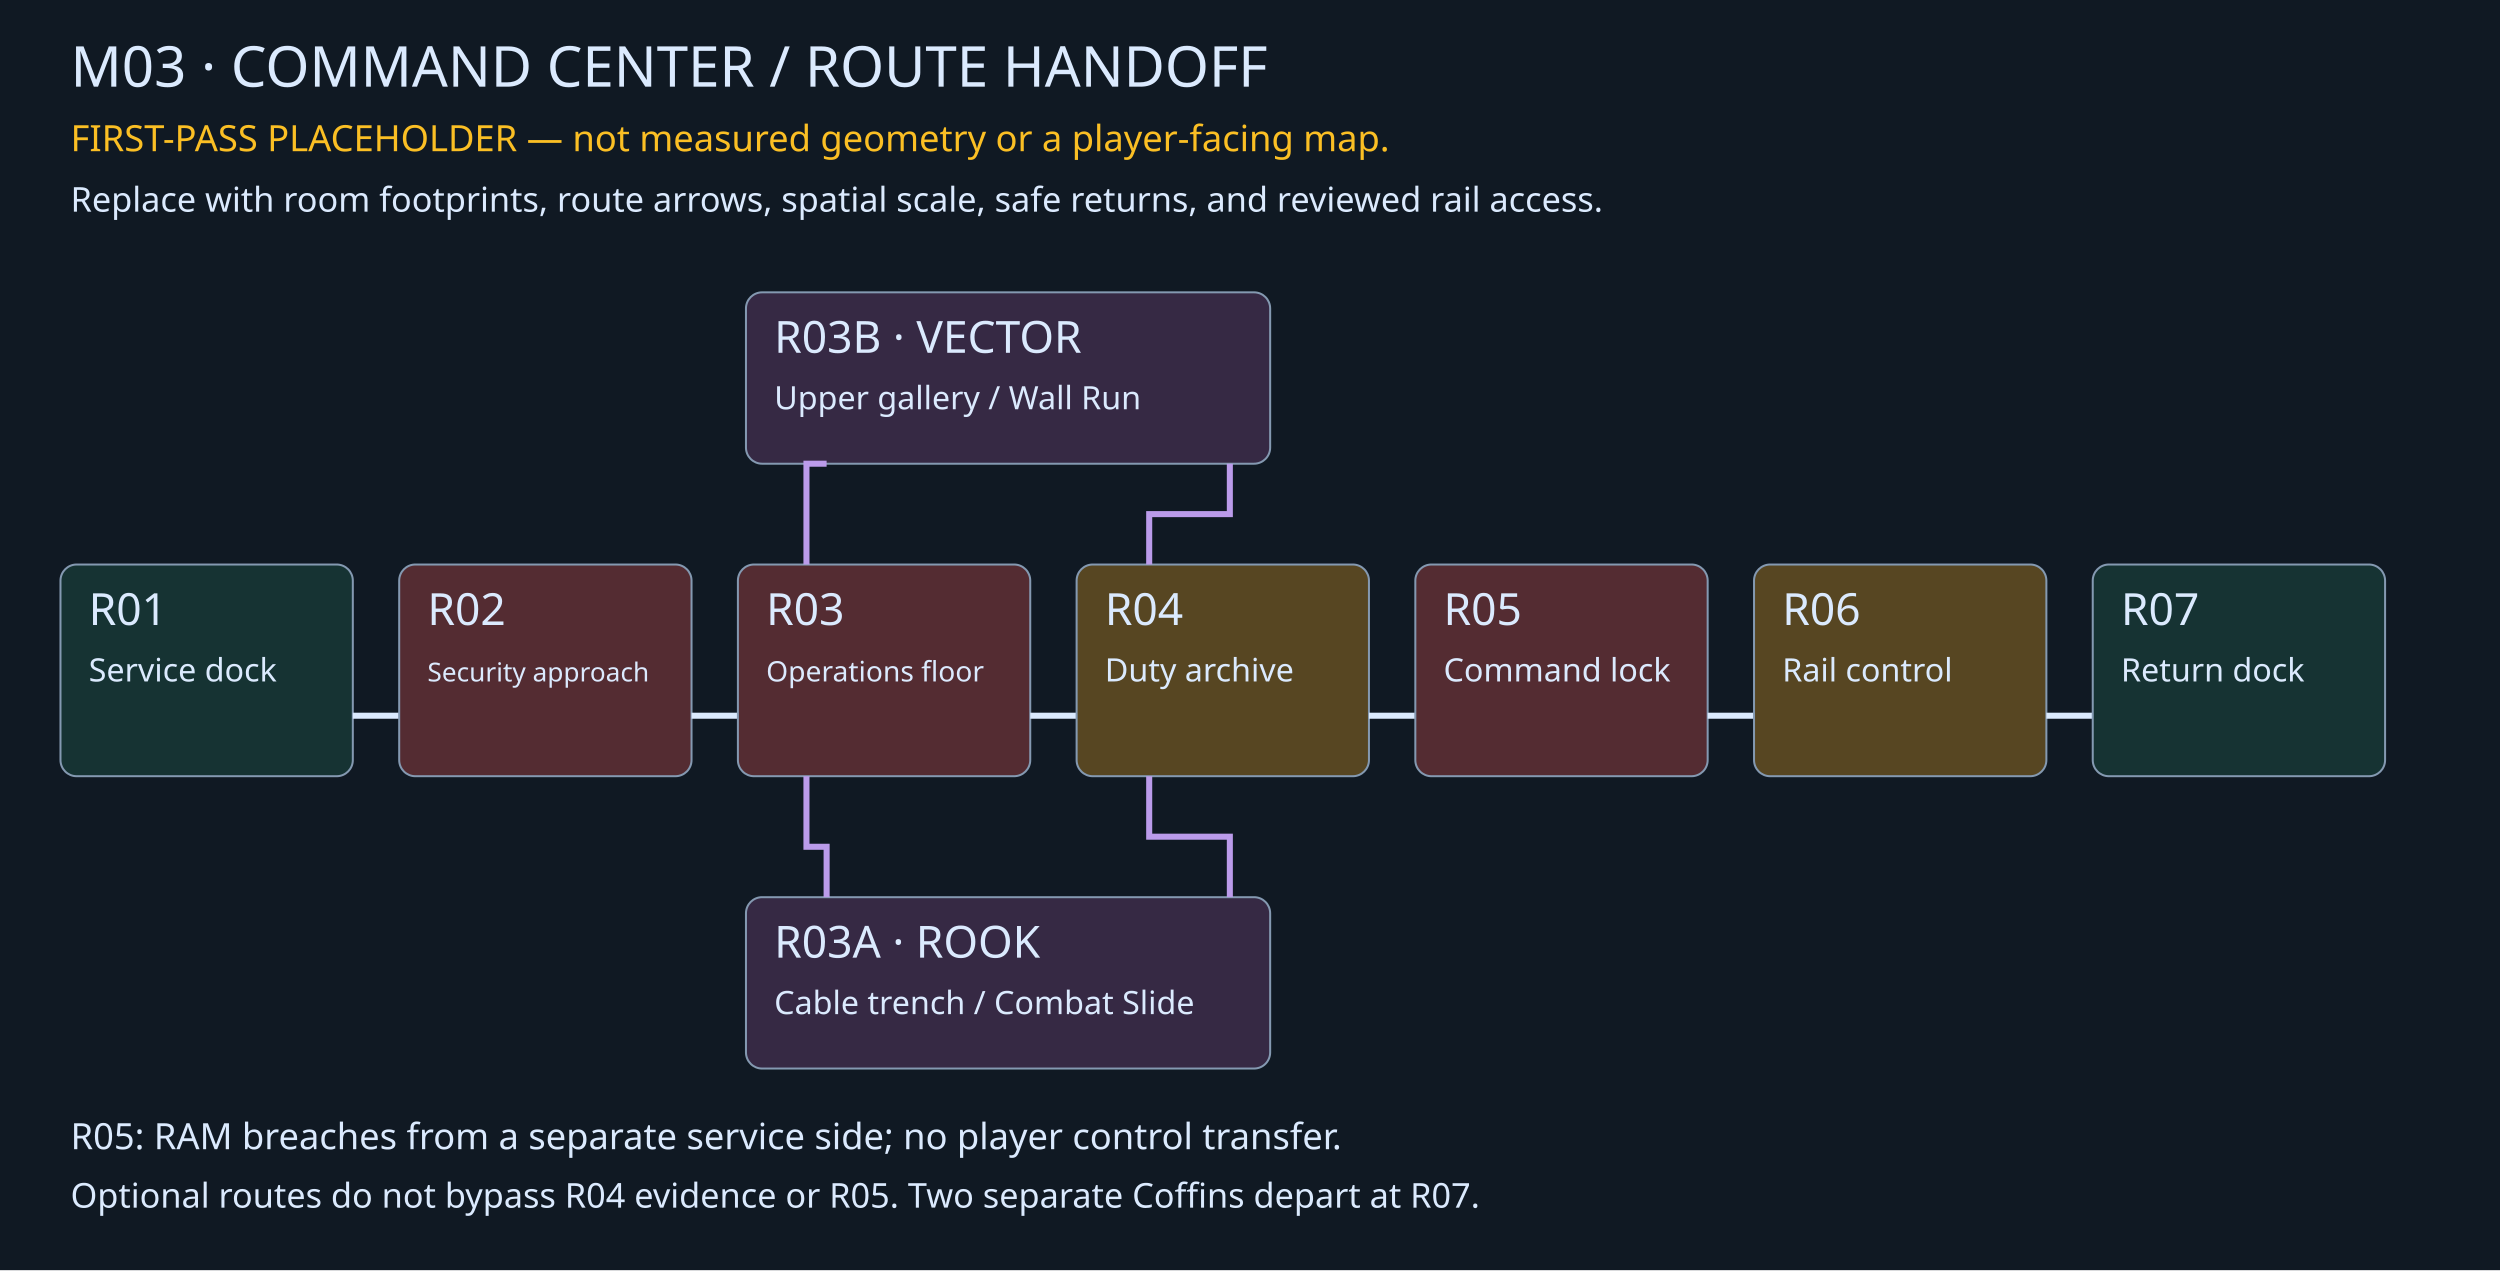
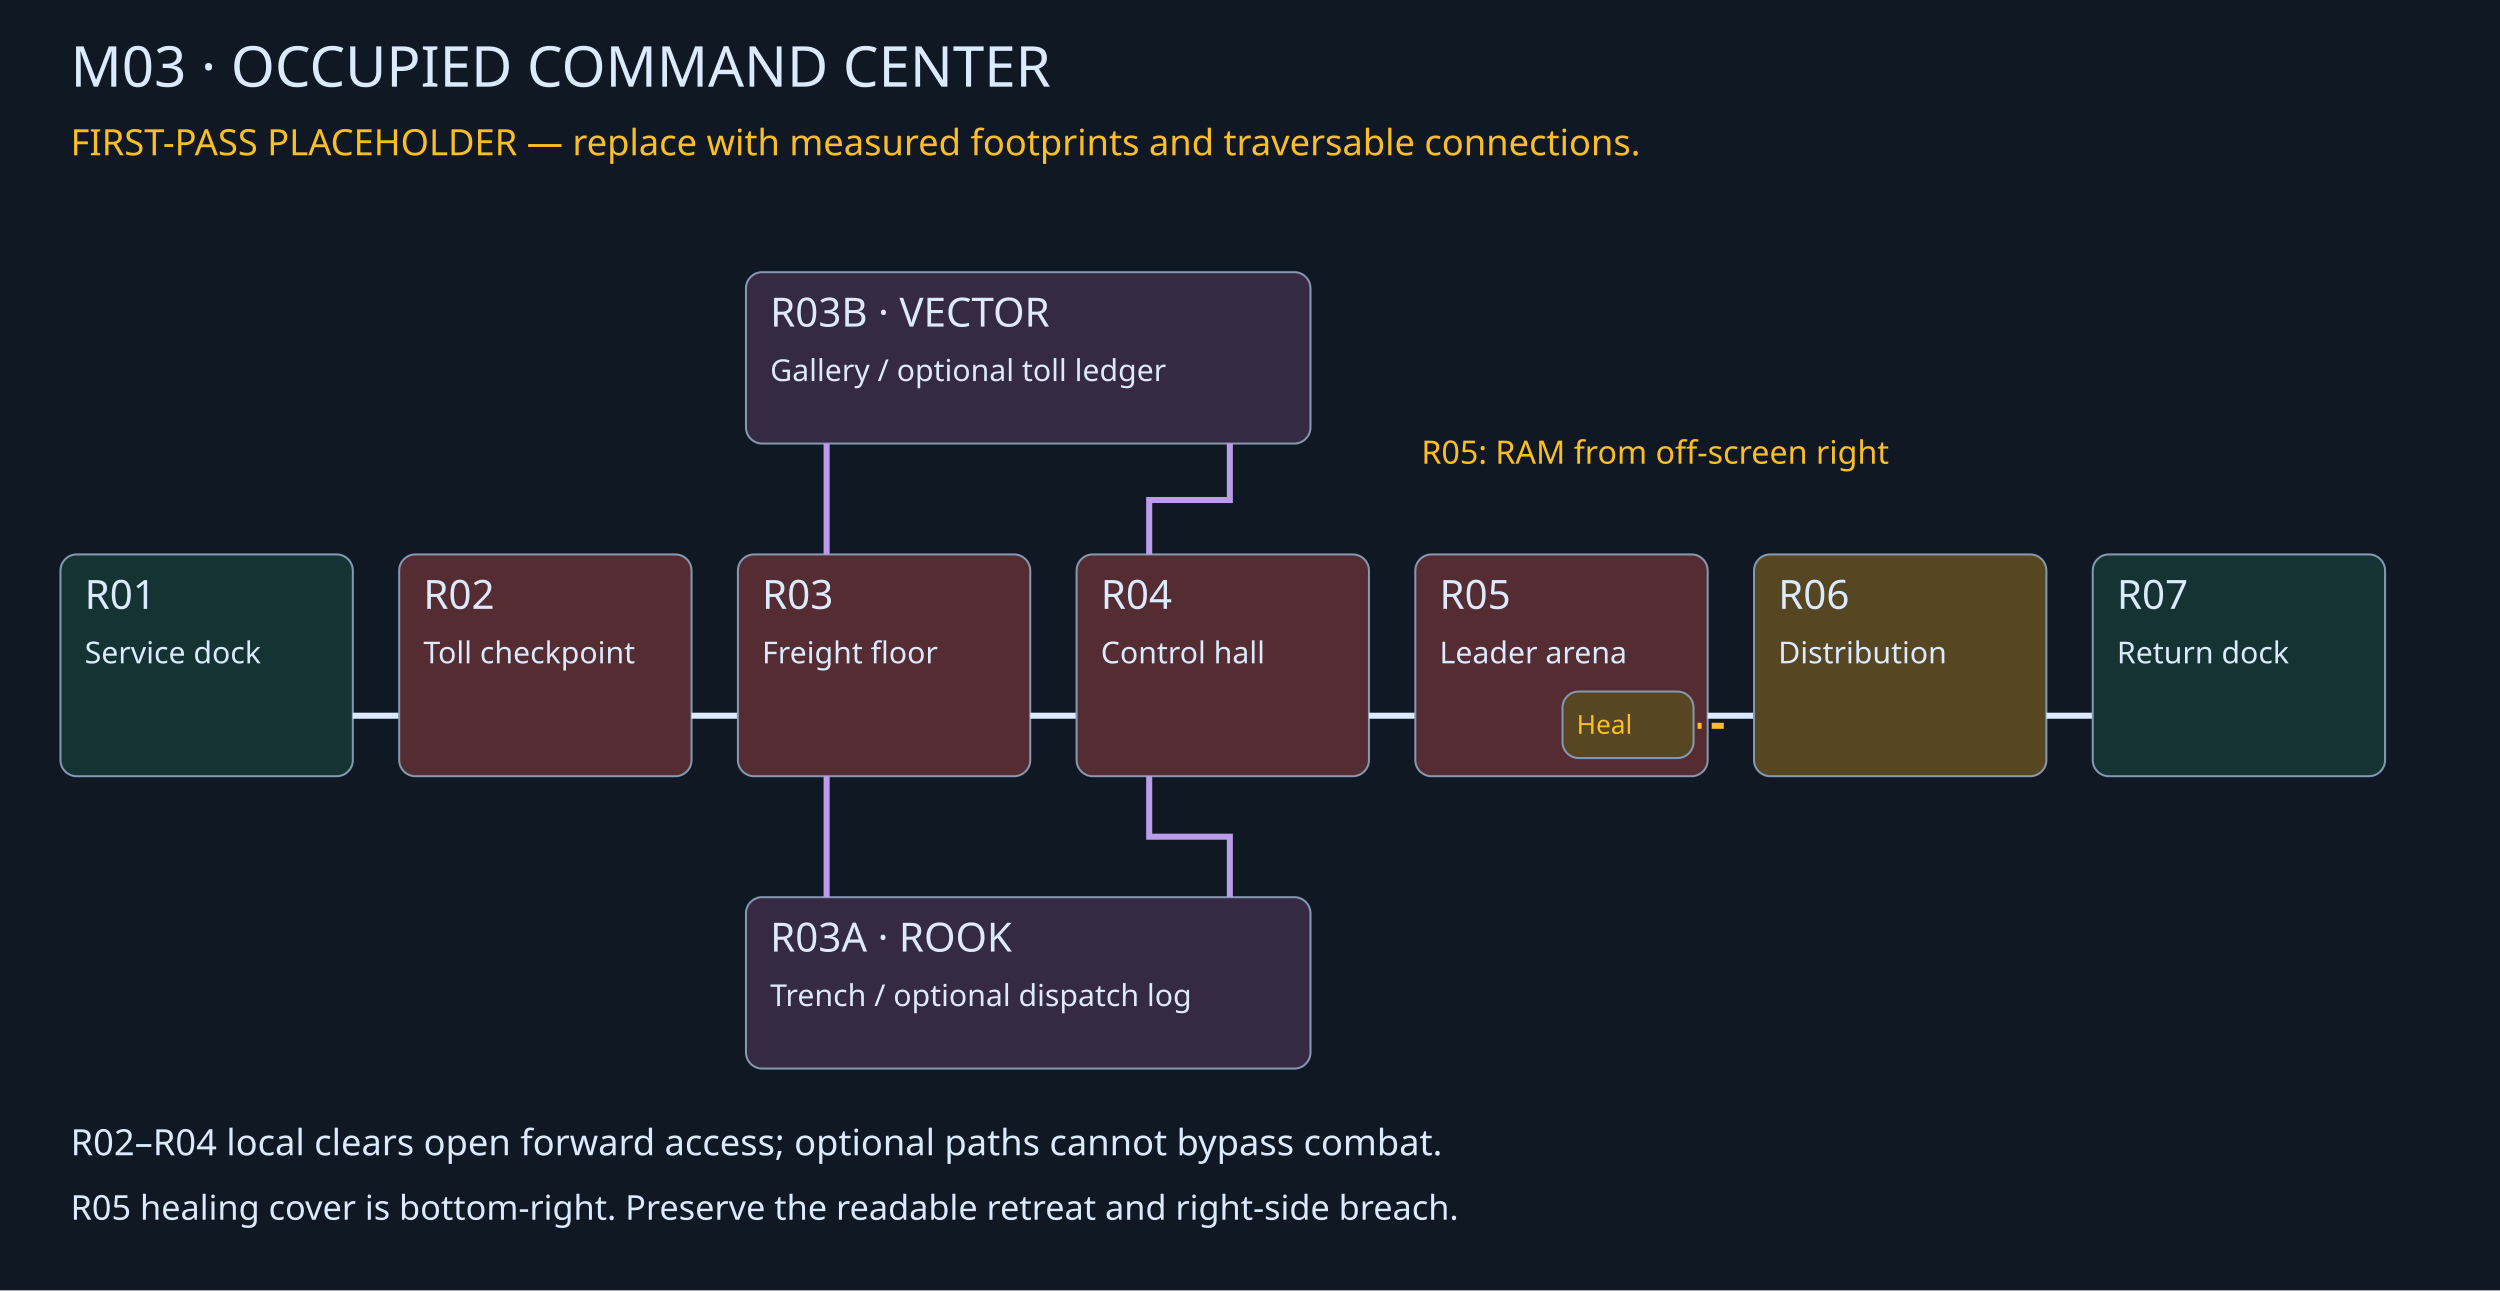
- <svg xmlns="http://www.w3.org/2000/svg" width="1240" height="630" viewBox="0 0 1240 630">
-   <rect width="1240" height="630" fill="#101923" />
-   <g font-family="sans-serif" fill="#dbeafe">
-     <text x="35" y="43" font-size="28" fill="#dbeafe">M03 · COMMAND CENTER / ROUTE HANDOFF</text>
-     <text x="35" y="75" font-size="18" fill="#fbbf24">FIRST-PASS PLACEHOLDER — not measured geometry or a player-facing map.</text>
-     <text x="35" y="105" font-size="17" fill="#dbeafe">Replace with room footprints, route arrows, spatial scale, safe returns, and reviewed rail access.</text>
-     <rect x="30" y="280" width="145" height="105" rx="8" fill="#163333" stroke="#8499b1" />
-     <text x="44" y="310" font-size="22" fill="#dbeafe">R01</text>
-     <text x="44" y="338" font-size="16" fill="#dbeafe">Service dock</text>
+ <svg xmlns="http://www.w3.org/2000/svg" width="1240" height="640" viewBox="0 0 1240 640">
+   <rect width="1240" height="640" fill="#101923" />
+   <g font-family="sans-serif">
+     <text x="35" y="43" font-size="28" fill="#dbeafe">M03 · OCCUPIED COMMAND CENTER</text>
+     <text x="35" y="77" font-size="18" fill="#fbbf24">FIRST-PASS PLACEHOLDER — replace with measured footprints and traversable connections.</text>
+     <rect x="30" y="275" width="145" height="110" rx="8" fill="#163333" stroke="#8499b1" />
+     <text x="42" y="302" font-size="20" fill="#dbeafe">R01</text>
+     <text x="42" y="329" font-size="15" fill="#dbeafe">Service dock</text>
    <path d="M175 355h23" fill="none" stroke="#dbeafe" stroke-width="3" />
-     <rect x="198" y="280" width="145" height="105" rx="8" fill="#542c32" stroke="#8499b1" />
-     <text x="212" y="310" font-size="22" fill="#dbeafe">R02</text>
-     <text x="212" y="338" font-size="13" fill="#dbeafe">Security approach</text>
+     <rect x="198" y="275" width="145" height="110" rx="8" fill="#542c32" stroke="#8499b1" />
+     <text x="210" y="302" font-size="20" fill="#dbeafe">R02</text>
+     <text x="210" y="329" font-size="15" fill="#dbeafe">Toll checkpoint</text>
    <path d="M343 355h23" fill="none" stroke="#dbeafe" stroke-width="3" />
-     <rect x="366" y="280" width="145" height="105" rx="8" fill="#542c32" stroke="#8499b1" />
-     <text x="380" y="310" font-size="22" fill="#dbeafe">R03</text>
-     <text x="380" y="338" font-size="14" fill="#dbeafe">Operations floor</text>
+     <rect x="366" y="275" width="145" height="110" rx="8" fill="#542c32" stroke="#8499b1" />
+     <text x="378" y="302" font-size="20" fill="#dbeafe">R03</text>
+     <text x="378" y="329" font-size="15" fill="#dbeafe">Freight floor</text>
    <path d="M511 355h23" fill="none" stroke="#dbeafe" stroke-width="3" />
-     <rect x="534" y="280" width="145" height="105" rx="8" fill="#574622" stroke="#8499b1" />
-     <text x="548" y="310" font-size="22" fill="#dbeafe">R04</text>
-     <text x="548" y="338" font-size="16" fill="#dbeafe">Duty archive</text>
+     <rect x="534" y="275" width="145" height="110" rx="8" fill="#542c32" stroke="#8499b1" />
+     <text x="546" y="302" font-size="20" fill="#dbeafe">R04</text>
+     <text x="546" y="329" font-size="15" fill="#dbeafe">Control hall</text>
    <path d="M679 355h23" fill="none" stroke="#dbeafe" stroke-width="3" />
-     <rect x="702" y="280" width="145" height="105" rx="8" fill="#542c32" stroke="#8499b1" />
-     <text x="716" y="310" font-size="22" fill="#dbeafe">R05</text>
-     <text x="716" y="338" font-size="16" fill="#dbeafe">Command lock</text>
+     <rect x="702" y="275" width="145" height="110" rx="8" fill="#542c32" stroke="#8499b1" />
+     <text x="714" y="302" font-size="20" fill="#dbeafe">R05</text>
+     <text x="714" y="329" font-size="15" fill="#dbeafe">Leader arena</text>
    <path d="M847 355h23" fill="none" stroke="#dbeafe" stroke-width="3" />
-     <rect x="870" y="280" width="145" height="105" rx="8" fill="#574622" stroke="#8499b1" />
-     <text x="884" y="310" font-size="22" fill="#dbeafe">R06</text>
-     <text x="884" y="338" font-size="16" fill="#dbeafe">Rail control</text>
+     <rect x="870" y="275" width="145" height="110" rx="8" fill="#574622" stroke="#8499b1" />
+     <text x="882" y="302" font-size="20" fill="#dbeafe">R06</text>
+     <text x="882" y="329" font-size="15" fill="#dbeafe">Distribution</text>
    <path d="M1015 355h23" fill="none" stroke="#dbeafe" stroke-width="3" />
-     <rect x="1038" y="280" width="145" height="105" rx="8" fill="#163333" stroke="#8499b1" />
-     <text x="1052" y="310" font-size="22" fill="#dbeafe">R07</text>
-     <text x="1052" y="338" font-size="16" fill="#dbeafe">Return dock</text>
-     <rect x="370" y="145" width="260" height="85" rx="8" fill="#362944" stroke="#8499b1" />
-     <text x="384" y="175" font-size="22" fill="#dbeafe">R03B · VECTOR</text>
-     <text x="384" y="203" font-size="16" fill="#dbeafe">Upper gallery / Wall Run</text>
-     <rect x="370" y="445" width="260" height="85" rx="8" fill="#362944" stroke="#8499b1" />
-     <text x="384" y="475" font-size="22" fill="#dbeafe">R03A · ROOK</text>
-     <text x="384" y="503" font-size="16" fill="#dbeafe">Cable trench / Combat Slide</text>
-     <path d="M400 280V230H410" fill="none" stroke="#bb9bea" stroke-width="3" />
-     <path d="M610 230V255H570V280" fill="none" stroke="#bb9bea" stroke-width="3" />
-     <path d="M400 385V420H410V445" fill="none" stroke="#bb9bea" stroke-width="3" />
+     <rect x="1038" y="275" width="145" height="110" rx="8" fill="#163333" stroke="#8499b1" />
+     <text x="1050" y="302" font-size="20" fill="#dbeafe">R07</text>
+     <text x="1050" y="329" font-size="15" fill="#dbeafe">Return dock</text>
+     <rect x="370" y="135" width="280" height="85" rx="8" fill="#362944" stroke="#8499b1" />
+     <text x="382" y="162" font-size="20" fill="#dbeafe">R03B · VECTOR</text>
+     <text x="382" y="189" font-size="15" fill="#dbeafe">Gallery / optional toll ledger</text>
+     <rect x="370" y="445" width="280" height="85" rx="8" fill="#362944" stroke="#8499b1" />
+     <text x="382" y="472" font-size="20" fill="#dbeafe">R03A · ROOK</text>
+     <text x="382" y="499" font-size="15" fill="#dbeafe">Trench / optional dispatch log</text>
+     <path d="M410 275V220" fill="none" stroke="#bb9bea" stroke-width="3" />
+     <path d="M610 220V248H570V275" fill="none" stroke="#bb9bea" stroke-width="3" />
+     <path d="M410 385V445" fill="none" stroke="#bb9bea" stroke-width="3" />
    <path d="M610 445V415H570V385" fill="none" stroke="#bb9bea" stroke-width="3" />
-     <text x="35" y="570" font-size="18" fill="#dbeafe">R05: RAM breaches from a separate service side; no player control transfer.</text>
-     <text x="35" y="599" font-size="17" fill="#dbeafe">Optional routes do not bypass R04 evidence or R05. Two separate Coffins depart at R07.</text>
+     <rect x="775" y="343" width="65" height="33" rx="8" fill="#574622" stroke="#8499b1" />
+     <text x="782" y="364" font-size="13" fill="#fbbf24">Heal</text>
+     <path d="M855 360H842" fill="none" stroke="#fbbf24" stroke-width="3" stroke-dasharray="6 5" />
+     <text x="705" y="230" font-size="16" fill="#fbbf24">R05: RAM from off-screen right</text>
+     <text x="35" y="573" font-size="18" fill="#dbeafe">R02–R04 local clears open forward access; optional paths cannot bypass combat.</text>
+     <text x="35" y="605" font-size="17" fill="#dbeafe">R05 healing cover is bottom-right. Preserve the readable retreat and right-side breach.</text>
  </g>
</svg>
